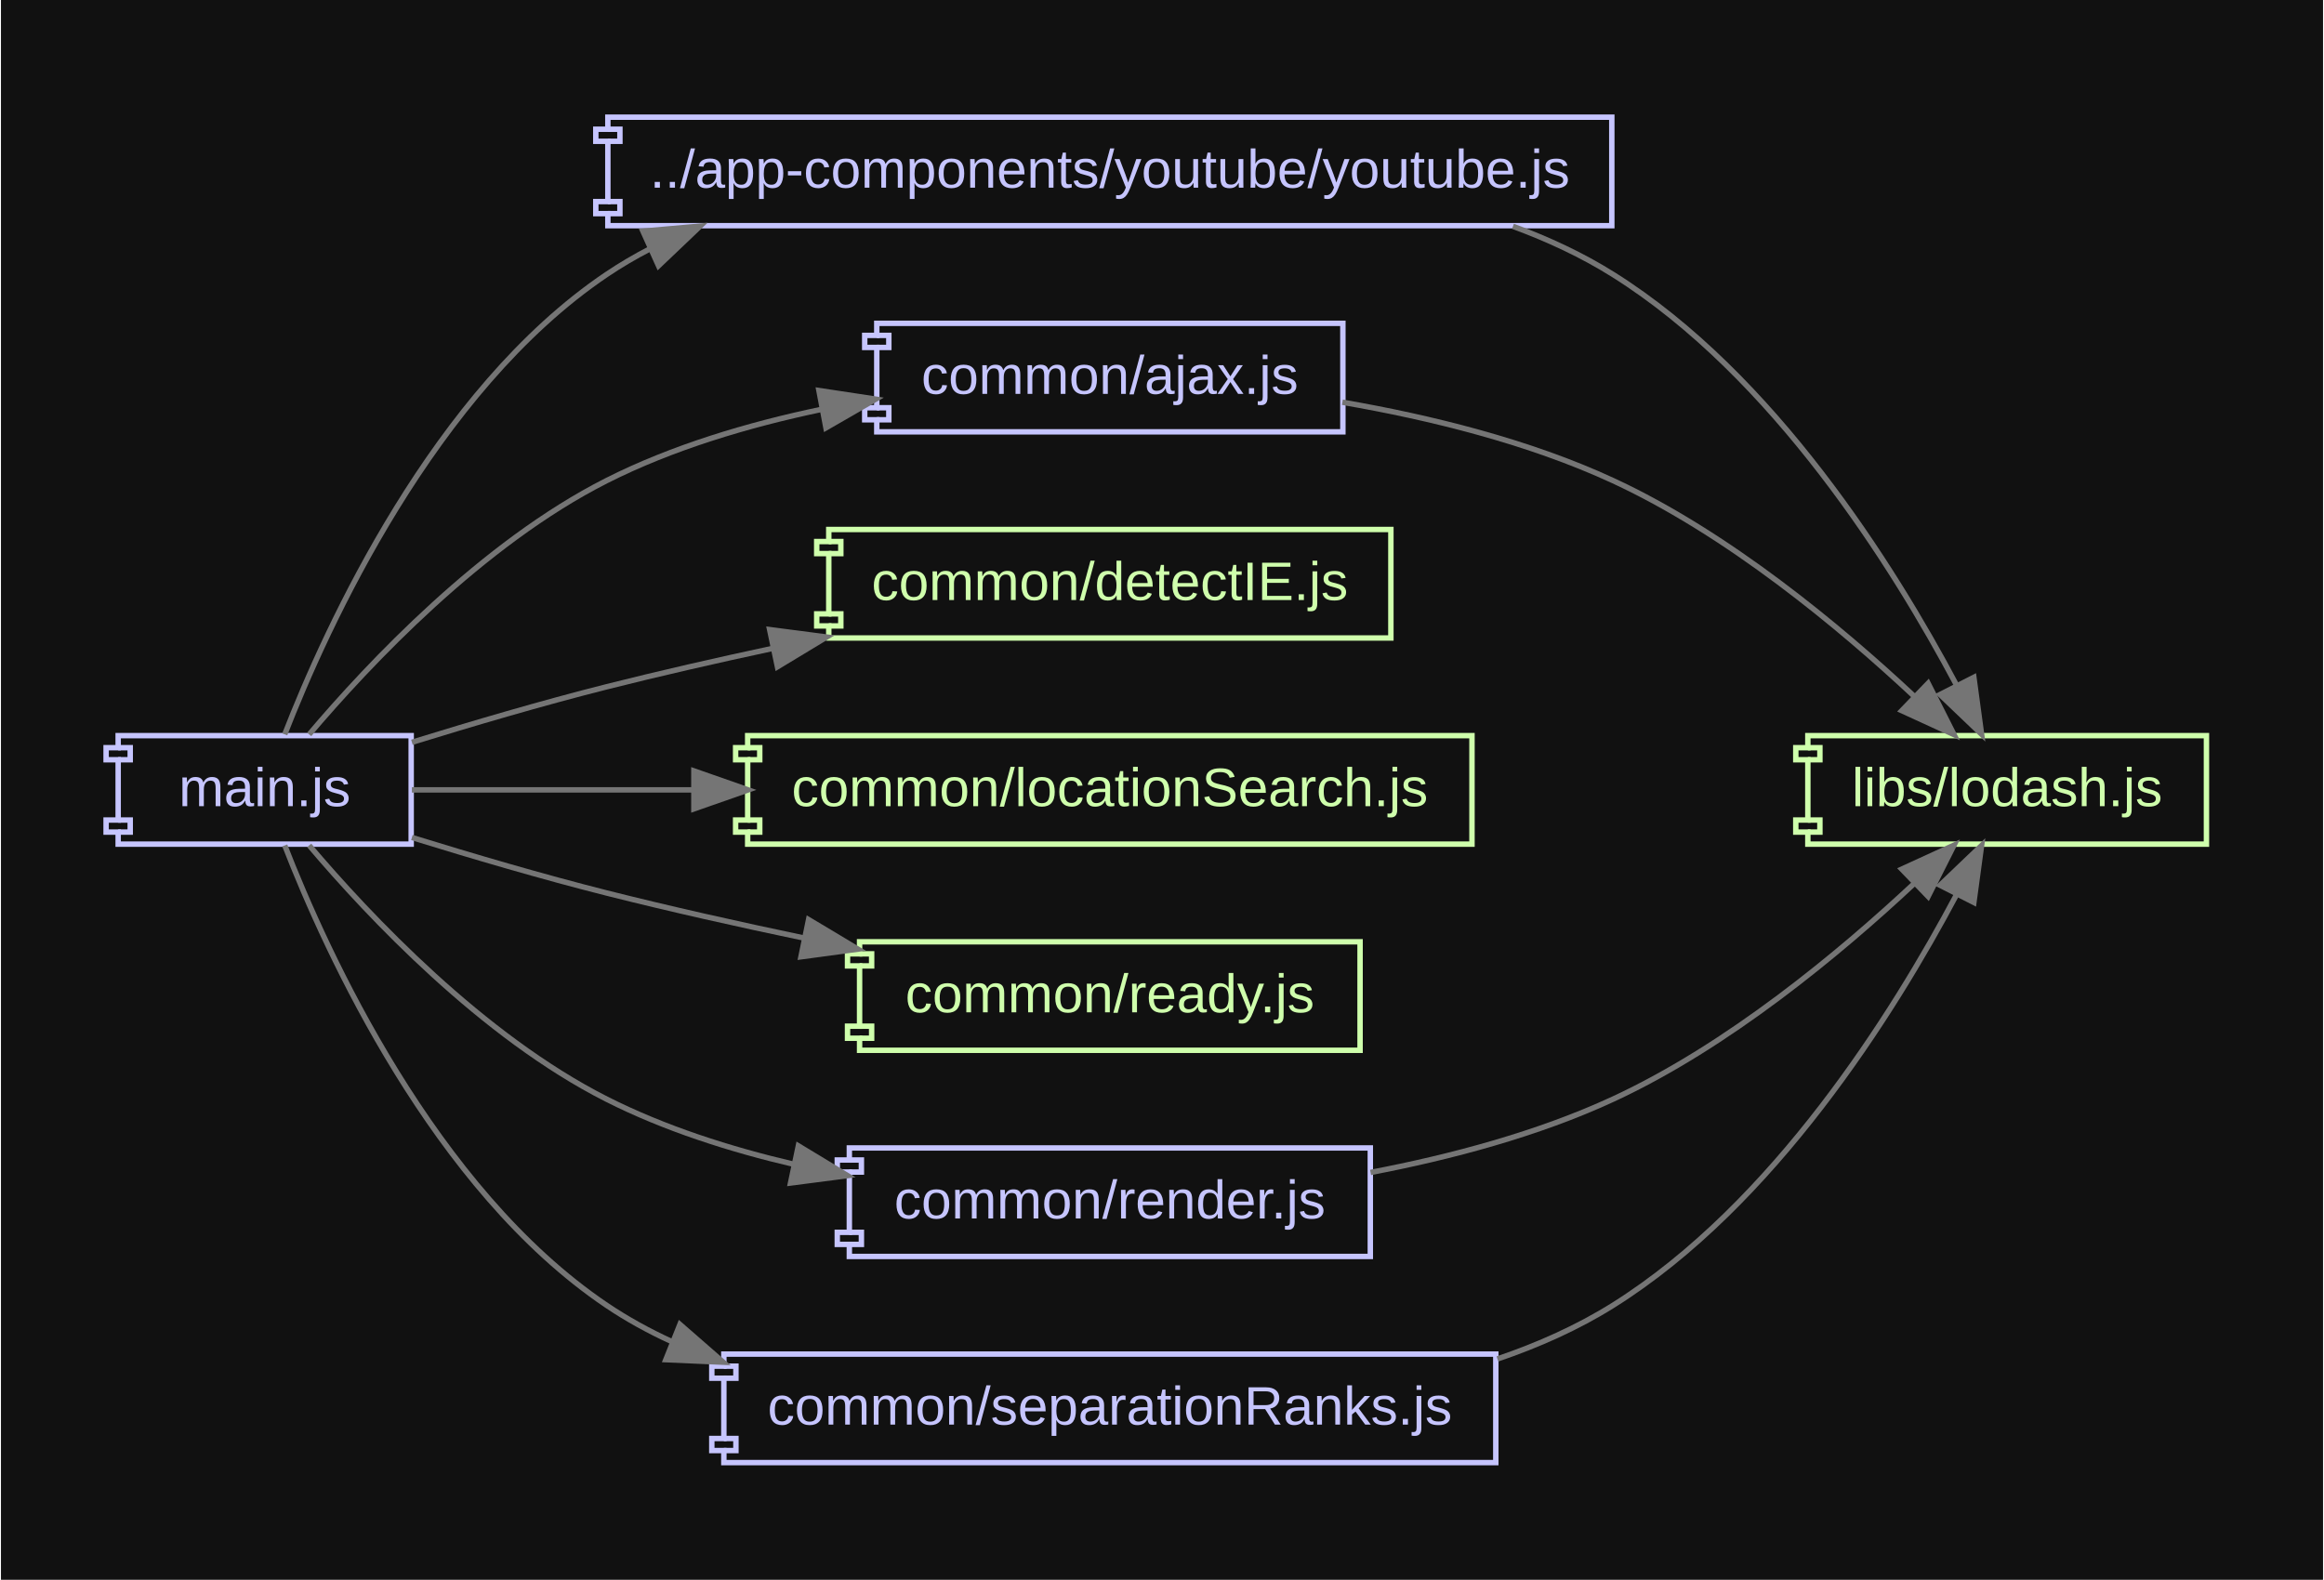
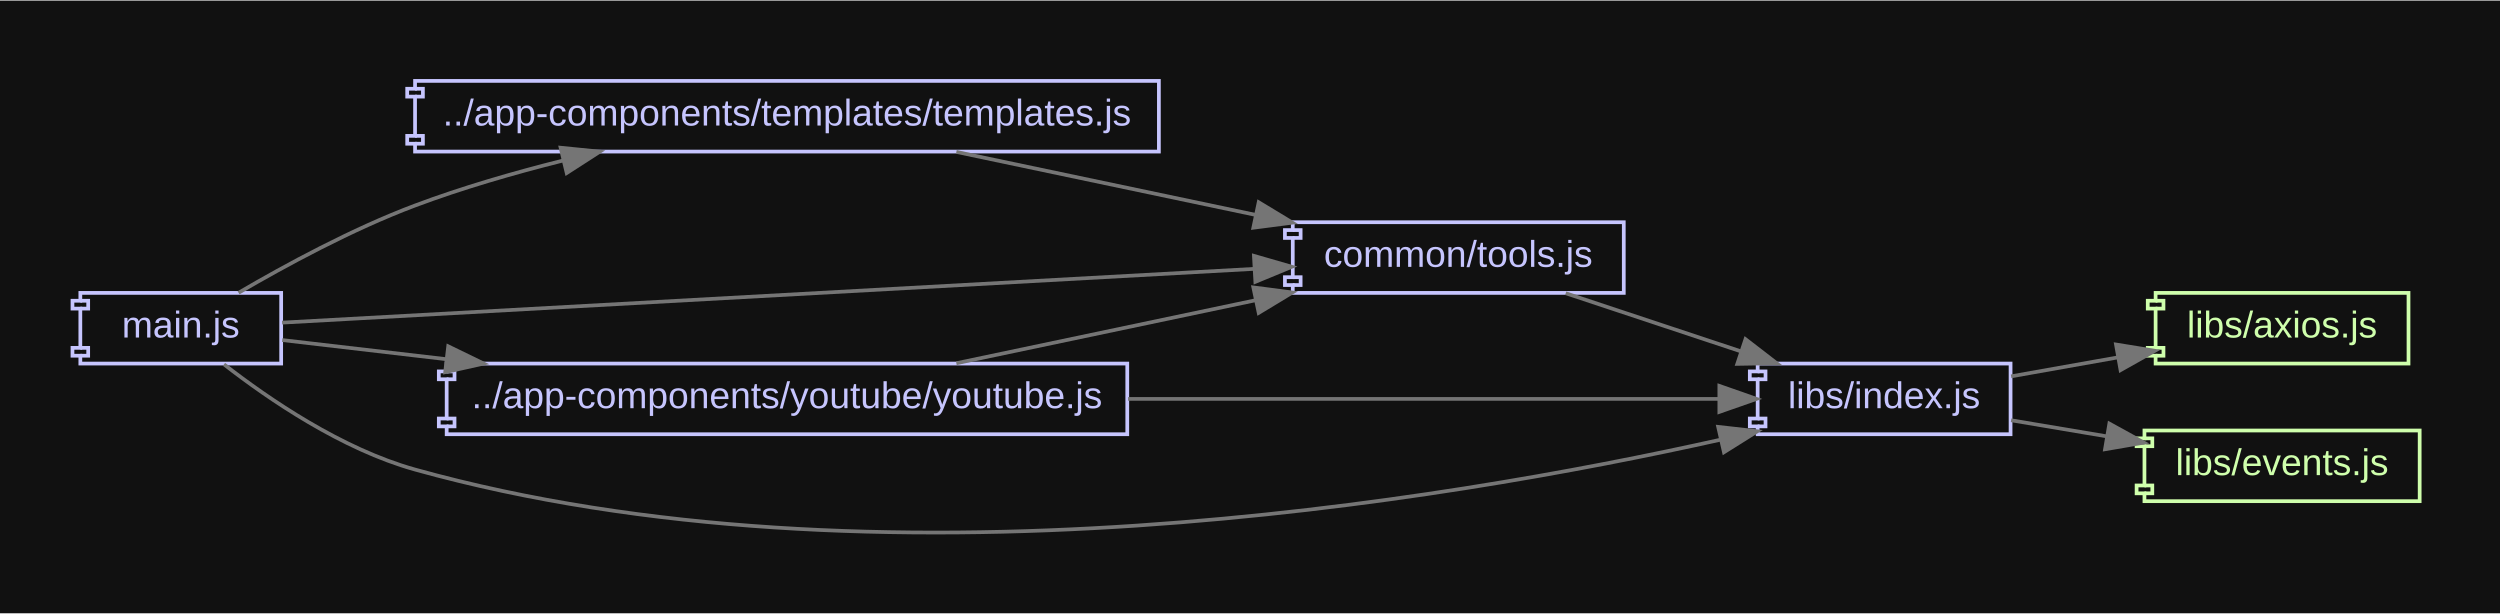
- <svg xmlns="http://www.w3.org/2000/svg" width="428pt" height="291pt" viewBox="0.00 0.00 427.94 291.20">
-   <g id="graph0" class="graph" transform="scale(1 1) rotate(0) translate(21.6 269.6)">
-     <polygon fill="#111111" stroke="transparent" points="-21.6,21.6 -21.6,-269.6 406.338,-269.6 406.338,21.6 -21.6,21.6" />
+ <svg xmlns="http://www.w3.org/2000/svg" width="672pt" height="165pt" viewBox="0.00 0.00 672.20 164.74">
+   <g id="graph0" class="graph" transform="scale(1 1) rotate(0) translate(21.6 143.145)">
+     <polygon fill="#111111" stroke="transparent" points="-21.6,21.6 -21.6,-143.145 650.6,-143.145 650.6,21.6 -21.6,21.6" />
    <g id="node1" class="node">
-       <polygon fill="none" stroke="#c6c5fe" points="275.264,-248 90.245,-248 90.245,-245.778 88.023,-245.778 88.023,-243.556 90.245,-243.556 90.245,-232.444 88.023,-232.444 88.023,-230.222 90.245,-230.222 90.245,-228 275.264,-228 275.264,-248" />
-       <polyline fill="none" stroke="#c6c5fe" points="90.245,-245.778 92.467,-245.778 92.467,-243.556 90.245,-243.556 " />
-       <polyline fill="none" stroke="#c6c5fe" points="90.245,-232.444 92.467,-232.444 92.467,-230.222 90.245,-230.222 " />
-       <text text-anchor="middle" x="182.755" y="-235" font-family="Arial" font-size="10.00" fill="#c6c5fe">../app-components/youtube/youtube.js</text>
+       <polygon fill="none" stroke="#c6c5fe" points="290,-121.545 90,-121.545 90,-119.434 87.889,-119.434 87.889,-117.323 90,-117.323 90,-106.767 87.889,-106.767 87.889,-104.656 90,-104.656 90,-102.545 290,-102.545 290,-121.545" />
+       <polyline fill="none" stroke="#c6c5fe" points="90,-119.434 92.111,-119.434 92.111,-117.323 90,-117.323 " />
+       <polyline fill="none" stroke="#c6c5fe" points="90,-106.767 92.111,-106.767 92.111,-104.656 90,-104.656 " />
+       <text text-anchor="middle" x="190" y="-109.545" font-family="Arial" font-size="10.00" fill="#c6c5fe">../app-components/templates/templates.js</text>
    </g>
    <g id="node2" class="node">
-       <polygon fill="none" stroke="#cfffac" points="384.853,-134 311.394,-134 311.394,-131.778 309.172,-131.778 309.172,-129.556 311.394,-129.556 311.394,-118.444 309.172,-118.444 309.172,-116.222 311.394,-116.222 311.394,-114 384.853,-114 384.853,-134" />
-       <polyline fill="none" stroke="#cfffac" points="311.394,-131.778 313.616,-131.778 313.616,-129.556 311.394,-129.556 " />
-       <polyline fill="none" stroke="#cfffac" points="311.394,-118.444 313.616,-118.444 313.616,-116.222 311.394,-116.222 " />
-       <text text-anchor="middle" x="348.123" y="-121" font-family="Arial" font-size="10.00" fill="#cfffac">libs/lodash.js</text>
+       <polygon fill="none" stroke="#c6c5fe" points="415,-83.545 326,-83.545 326,-81.434 323.889,-81.434 323.889,-79.323 326,-79.323 326,-68.767 323.889,-68.767 323.889,-66.656 326,-66.656 326,-64.545 415,-64.545 415,-83.545" />
+       <polyline fill="none" stroke="#c6c5fe" points="326,-81.434 328.111,-81.434 328.111,-79.323 326,-79.323 " />
+       <polyline fill="none" stroke="#c6c5fe" points="326,-68.767 328.111,-68.767 328.111,-66.656 326,-66.656 " />
+       <text text-anchor="middle" x="370.5" y="-71.545" font-family="Arial" font-size="10.00" fill="#c6c5fe">common/tools.js</text>
    </g>
    <g id="edge1" class="edge">
-       <path fill="none" stroke="#757575" d="M257.052,-227.882C263.539,-225.501 269.799,-222.581 275.509,-219 305.097,-200.446 327.156,-165.25 338.804,-143.299" />
-       <polygon fill="#757575" stroke="#757575" points="341.992,-144.752 343.413,-134.253 335.755,-141.574 341.992,-144.752" />
+       <path fill="none" stroke="#757575" d="M235.548,-102.456C259.98,-97.312 290.26,-90.938 315.943,-85.531" />
+       <polygon fill="#757575" stroke="#757575" points="316.839,-88.919 325.904,-83.434 315.397,-82.069 316.839,-88.919" />
+     </g>
+     <g id="node4" class="node">
+       <polygon fill="none" stroke="#c6c5fe" points="519,-45.545 451,-45.545 451,-43.434 448.889,-43.434 448.889,-41.323 451,-41.323 451,-30.767 448.889,-30.767 448.889,-28.656 451,-28.656 451,-26.545 519,-26.545 519,-45.545" />
+       <polyline fill="none" stroke="#c6c5fe" points="451,-43.434 453.111,-43.434 453.111,-41.323 451,-41.323 " />
+       <polyline fill="none" stroke="#c6c5fe" points="451,-30.767 453.111,-30.767 453.111,-28.656 451,-28.656 " />
+       <text text-anchor="middle" x="485" y="-33.545" font-family="Arial" font-size="10.00" fill="#c6c5fe">libs/index.js</text>
+     </g>
+     <g id="edge4" class="edge">
+       <path fill="none" stroke="#757575" d="M399.393,-64.456C413.632,-59.73 431.001,-53.966 446.363,-48.868" />
+       <polygon fill="#757575" stroke="#757575" points="447.728,-52.103 456.116,-45.631 445.523,-45.459 447.728,-52.103" />
    </g>
    <g id="node3" class="node">
-       <polygon fill="none" stroke="#c6c5fe" points="225.705,-210 139.804,-210 139.804,-207.778 137.582,-207.778 137.582,-205.556 139.804,-205.556 139.804,-194.444 137.582,-194.444 137.582,-192.222 139.804,-192.222 139.804,-190 225.705,-190 225.705,-210" />
-       <polyline fill="none" stroke="#c6c5fe" points="139.804,-207.778 142.026,-207.778 142.026,-205.556 139.804,-205.556 " />
-       <polyline fill="none" stroke="#c6c5fe" points="139.804,-194.444 142.026,-194.444 142.026,-192.222 139.804,-192.222 " />
-       <text text-anchor="middle" x="182.755" y="-197" font-family="Arial" font-size="10.00" fill="#c6c5fe">common/ajax.js</text>
+       <polygon fill="none" stroke="#c6c5fe" points="281.5,-45.545 98.5,-45.545 98.5,-43.434 96.389,-43.434 96.389,-41.323 98.5,-41.323 98.5,-30.767 96.389,-30.767 96.389,-28.656 98.5,-28.656 98.5,-26.545 281.5,-26.545 281.5,-45.545" />
+       <polyline fill="none" stroke="#c6c5fe" points="98.5,-43.434 100.611,-43.434 100.611,-41.323 98.5,-41.323 " />
+       <polyline fill="none" stroke="#c6c5fe" points="98.5,-30.767 100.611,-30.767 100.611,-28.656 98.5,-28.656 " />
+       <text text-anchor="middle" x="190" y="-33.545" font-family="Arial" font-size="10.00" fill="#c6c5fe">../app-components/youtube/youtube.js</text>
    </g>
    <g id="edge2" class="edge">
-       <path fill="none" stroke="#757575" d="M225.617,-195.458C241.781,-192.668 259.997,-188.185 275.509,-181 296.661,-171.202 317.219,-154.137 331.029,-141.226" />
-       <polygon fill="#757575" stroke="#757575" points="333.559,-143.648 338.334,-134.19 328.703,-138.607 333.559,-143.648" />
+       <path fill="none" stroke="#757575" d="M235.548,-45.634C259.98,-50.778 290.26,-57.152 315.943,-62.559" />
+       <polygon fill="#757575" stroke="#757575" points="315.397,-66.021 325.904,-64.656 316.839,-59.171 315.397,-66.021" />
    </g>
-     <g id="node4" class="node">
-       <polygon fill="none" stroke="#cfffac" points="234.55,-172 130.959,-172 130.959,-169.778 128.737,-169.778 128.737,-167.556 130.959,-167.556 130.959,-156.444 128.737,-156.444 128.737,-154.222 130.959,-154.222 130.959,-152 234.55,-152 234.55,-172" />
-       <polyline fill="none" stroke="#cfffac" points="130.959,-169.778 133.181,-169.778 133.181,-167.556 130.959,-167.556 " />
-       <polyline fill="none" stroke="#cfffac" points="130.959,-156.444 133.181,-156.444 133.181,-154.222 130.959,-154.222 " />
-       <text text-anchor="middle" x="182.755" y="-159" font-family="Arial" font-size="10.00" fill="#cfffac">common/detectIE.js</text>
+     <g id="edge3" class="edge">
+       <path fill="none" stroke="#757575" d="M281.723,-36.045C334.581,-36.045 398.646,-36.045 440.544,-36.045" />
+       <polygon fill="#757575" stroke="#757575" points="440.698,-39.545 450.698,-36.045 440.698,-32.545 440.698,-39.545" />
    </g>
    <g id="node5" class="node">
-       <polygon fill="none" stroke="#cfffac" points="249.495,-134 116.014,-134 116.014,-131.778 113.792,-131.778 113.792,-129.556 116.014,-129.556 116.014,-118.444 113.792,-118.444 113.792,-116.222 116.014,-116.222 116.014,-114 249.495,-114 249.495,-134" />
-       <polyline fill="none" stroke="#cfffac" points="116.014,-131.778 118.237,-131.778 118.237,-129.556 116.014,-129.556 " />
-       <polyline fill="none" stroke="#cfffac" points="116.014,-118.444 118.237,-118.444 118.237,-116.222 116.014,-116.222 " />
-       <text text-anchor="middle" x="182.755" y="-121" font-family="Arial" font-size="10.00" fill="#cfffac">common/locationSearch.js</text>
+       <polygon fill="none" stroke="#cfffac" points="626,-64.545 558,-64.545 558,-62.434 555.889,-62.434 555.889,-60.323 558,-60.323 558,-49.767 555.889,-49.767 555.889,-47.656 558,-47.656 558,-45.545 626,-45.545 626,-64.545" />
+       <polyline fill="none" stroke="#cfffac" points="558,-62.434 560.111,-62.434 560.111,-60.323 558,-60.323 " />
+       <polyline fill="none" stroke="#cfffac" points="558,-49.767 560.111,-49.767 560.111,-47.656 558,-47.656 " />
+       <text text-anchor="middle" x="592" y="-52.545" font-family="Arial" font-size="10.00" fill="#cfffac">libs/axios.js</text>
+     </g>
+     <g id="edge5" class="edge">
+       <path fill="none" stroke="#757575" d="M519.15,-42.109C528.222,-43.72 538.153,-45.483 547.683,-47.176" />
+       <polygon fill="#757575" stroke="#757575" points="547.35,-50.671 557.808,-48.974 548.574,-43.779 547.35,-50.671" />
    </g>
    <g id="node6" class="node">
-       <polygon fill="none" stroke="#cfffac" points="228.873,-96 136.636,-96 136.636,-93.778 134.414,-93.778 134.414,-91.556 136.636,-91.556 136.636,-80.444 134.414,-80.444 134.414,-78.222 136.636,-78.222 136.636,-76 228.873,-76 228.873,-96" />
-       <polyline fill="none" stroke="#cfffac" points="136.636,-93.778 138.859,-93.778 138.859,-91.556 136.636,-91.556 " />
-       <polyline fill="none" stroke="#cfffac" points="136.636,-80.444 138.859,-80.444 138.859,-78.222 136.636,-78.222 " />
-       <text text-anchor="middle" x="182.755" y="-83" font-family="Arial" font-size="10.00" fill="#cfffac">common/ready.js</text>
+       <polygon fill="none" stroke="#cfffac" points="629,-27.545 555,-27.545 555,-25.434 552.889,-25.434 552.889,-23.323 555,-23.323 555,-12.767 552.889,-12.767 552.889,-10.656 555,-10.656 555,-8.545 629,-8.545 629,-27.545" />
+       <polyline fill="none" stroke="#cfffac" points="555,-25.434 557.111,-25.434 557.111,-23.323 555,-23.323 " />
+       <polyline fill="none" stroke="#cfffac" points="555,-12.767 557.111,-12.767 557.111,-10.656 555,-10.656 " />
+       <text text-anchor="middle" x="592" y="-15.545" font-family="Arial" font-size="10.00" fill="#cfffac">libs/events.js</text>
+     </g>
+     <g id="edge6" class="edge">
+       <path fill="none" stroke="#757575" d="M519.15,-30.3C527.326,-28.925 536.199,-27.432 544.848,-25.977" />
+       <polygon fill="#757575" stroke="#757575" points="545.562,-29.406 554.843,-24.296 544.401,-22.503 545.562,-29.406" />
    </g>
    <g id="node7" class="node">
-       <polygon fill="none" stroke="#c6c5fe" points="230.761,-58 134.749,-58 134.749,-55.778 132.526,-55.778 132.526,-53.556 134.749,-53.556 134.749,-42.444 132.526,-42.444 132.526,-40.222 134.749,-40.222 134.749,-38 230.761,-38 230.761,-58" />
-       <polyline fill="none" stroke="#c6c5fe" points="134.749,-55.778 136.971,-55.778 136.971,-53.556 134.749,-53.556 " />
-       <polyline fill="none" stroke="#c6c5fe" points="134.749,-42.444 136.971,-42.444 136.971,-40.222 134.749,-40.222 " />
-       <text text-anchor="middle" x="182.755" y="-45" font-family="Arial" font-size="10.00" fill="#c6c5fe">common/render.js</text>
-     </g>
-     <g id="edge3" class="edge">
-       <path fill="none" stroke="#757575" d="M230.809,-53.485C245.604,-56.31 261.638,-60.575 275.509,-67 296.661,-76.798 317.219,-93.863 331.029,-106.774" />
-       <polygon fill="#757575" stroke="#757575" points="328.703,-109.394 338.334,-113.809 333.559,-104.352 328.703,-109.394" />
-     </g>
-     <g id="node8" class="node">
-       <polygon fill="none" stroke="#c6c5fe" points="253.885,-20 111.624,-20 111.624,-17.778 109.402,-17.778 109.402,-15.556 111.624,-15.556 111.624,-4.444 109.402,-4.444 109.402,-2.222 111.624,-2.222 111.624,0 253.885,0 253.885,-20" />
-       <polyline fill="none" stroke="#c6c5fe" points="111.624,-17.778 113.847,-17.778 113.847,-15.556 111.624,-15.556 " />
-       <polyline fill="none" stroke="#c6c5fe" points="111.624,-4.444 113.847,-4.444 113.847,-2.222 111.624,-2.222 " />
-       <text text-anchor="middle" x="182.755" y="-7" font-family="Arial" font-size="10.00" fill="#c6c5fe">common/separationRanks.js</text>
-     </g>
-     <g id="edge4" class="edge">
-       <path fill="none" stroke="#757575" d="M254.19,-19.107C261.695,-21.658 268.964,-24.895 275.509,-29 305.097,-47.554 327.156,-82.749 338.804,-104.701" />
-       <polygon fill="#757575" stroke="#757575" points="335.755,-106.426 343.413,-113.747 341.992,-103.248 335.755,-106.426" />
-     </g>
-     <g id="node9" class="node">
-       <polygon fill="none" stroke="#c6c5fe" points="54,-134 0,-134 0,-131.778 -2.222,-131.778 -2.222,-129.556 0,-129.556 0,-118.444 -2.222,-118.444 -2.222,-116.222 0,-116.222 0,-114 54,-114 54,-134" />
-       <polyline fill="none" stroke="#c6c5fe" points="0,-131.778 2.222,-131.778 2.222,-129.556 0,-129.556 " />
-       <polyline fill="none" stroke="#c6c5fe" points="0,-118.444 2.222,-118.444 2.222,-116.222 0,-116.222 " />
-       <text text-anchor="middle" x="27" y="-121" font-family="Arial" font-size="10.00" fill="#c6c5fe">main.js</text>
-     </g>
-     <g id="edge5" class="edge">
-       <path fill="none" stroke="#757575" d="M30.696,-134.238C38.406,-154.041 58.176,-197.524 90,-219 92.574,-220.737 95.273,-222.321 98.065,-223.765" />
-       <polygon fill="#757575" stroke="#757575" points="96.703,-226.99 107.257,-227.918 99.585,-220.611 96.703,-226.99" />
-     </g>
-     <g id="edge6" class="edge">
-       <path fill="none" stroke="#757575" d="M35.203,-134.229C46.228,-147.24 67.104,-169.406 90,-181 102.153,-187.154 116.159,-191.315 129.543,-194.128" />
-       <polygon fill="#757575" stroke="#757575" points="129.141,-197.614 139.616,-196.027 130.438,-190.735 129.141,-197.614" />
+       <polygon fill="none" stroke="#c6c5fe" points="54,-64.545 0,-64.545 0,-62.434 -2.111,-62.434 -2.111,-60.323 0,-60.323 0,-49.767 -2.111,-49.767 -2.111,-47.656 0,-47.656 0,-45.545 54,-45.545 54,-64.545" />
+       <polyline fill="none" stroke="#c6c5fe" points="0,-62.434 2.111,-62.434 2.111,-60.323 0,-60.323 " />
+       <polyline fill="none" stroke="#c6c5fe" points="0,-49.767 2.111,-49.767 2.111,-47.656 0,-47.656 " />
+       <text text-anchor="middle" x="27" y="-52.545" font-family="Arial" font-size="10.00" fill="#c6c5fe">main.js</text>
    </g>
    <g id="edge7" class="edge">
-       <path fill="none" stroke="#757575" d="M54.138,-132.774C65.198,-136.195 78.149,-140.006 90,-143 99.801,-145.476 110.246,-147.859 120.46,-150.051" />
-       <polygon fill="#757575" stroke="#757575" points="120.059,-153.543 130.565,-152.175 121.499,-146.693 120.059,-153.543" />
+       <path fill="none" stroke="#757575" d="M42.551,-64.579C55.005,-71.868 73.123,-81.711 90,-88.045 102.588,-92.769 116.423,-96.791 129.682,-100.114" />
+       <polygon fill="#757575" stroke="#757575" points="129.138,-103.583 139.679,-102.52 130.776,-96.777 129.138,-103.583" />
+     </g>
+     <g id="edge9" class="edge">
+       <path fill="none" stroke="#757575" d="M54.241,-56.552C110.619,-59.67 241.041,-66.884 315.598,-71.008" />
+       <polygon fill="#757575" stroke="#757575" points="315.556,-74.511 325.734,-71.569 315.942,-67.522 315.556,-74.511" />
    </g>
    <g id="edge8" class="edge">
-       <path fill="none" stroke="#757575" d="M54.13,-124C68.685,-124 87.427,-124 106.078,-124" />
-       <polygon fill="#757575" stroke="#757575" points="106.1,-127.5 116.1,-124 106.1,-120.5 106.1,-127.5" />
-     </g>
-     <g id="edge9" class="edge">
-       <path fill="none" stroke="#757575" d="M54.138,-115.226C65.198,-111.805 78.149,-107.994 90,-105 101.704,-102.043 114.325,-99.219 126.376,-96.695" />
-       <polygon fill="#757575" stroke="#757575" points="127.24,-100.091 136.33,-94.649 125.831,-93.234 127.24,-100.091" />
+       <path fill="none" stroke="#757575" d="M54.282,-51.865C66.741,-50.413 82.293,-48.6 98.38,-46.725" />
+       <polygon fill="#757575" stroke="#757575" points="98.915,-50.186 108.442,-45.552 98.104,-43.233 98.915,-50.186" />
    </g>
    <g id="edge10" class="edge">
-       <path fill="none" stroke="#757575" d="M35.203,-113.771C46.228,-100.76 67.104,-78.594 90,-67 100.655,-61.605 112.733,-57.741 124.568,-54.975" />
-       <polygon fill="#757575" stroke="#757575" points="125.353,-58.387 134.417,-52.9 123.91,-51.537 125.353,-58.387" />
-     </g>
-     <g id="edge11" class="edge">
-       <path fill="none" stroke="#757575" d="M30.696,-113.761C38.406,-93.959 58.176,-50.476 90,-29 93.781,-26.448 97.832,-24.227 102.051,-22.294" />
-       <polygon fill="#757575" stroke="#757575" points="103.529,-25.472 111.512,-18.506 100.928,-18.973 103.529,-25.472" />
+       <path fill="none" stroke="#757575" d="M38.627,-45.333C50.624,-35.997 70.311,-22.523 90,-17.045 213.501,17.318 366.977,-8.553 441.003,-25.073" />
+       <polygon fill="#757575" stroke="#757575" points="440.382,-28.521 450.91,-27.335 441.94,-21.697 440.382,-28.521" />
    </g>
  </g>
</svg>
